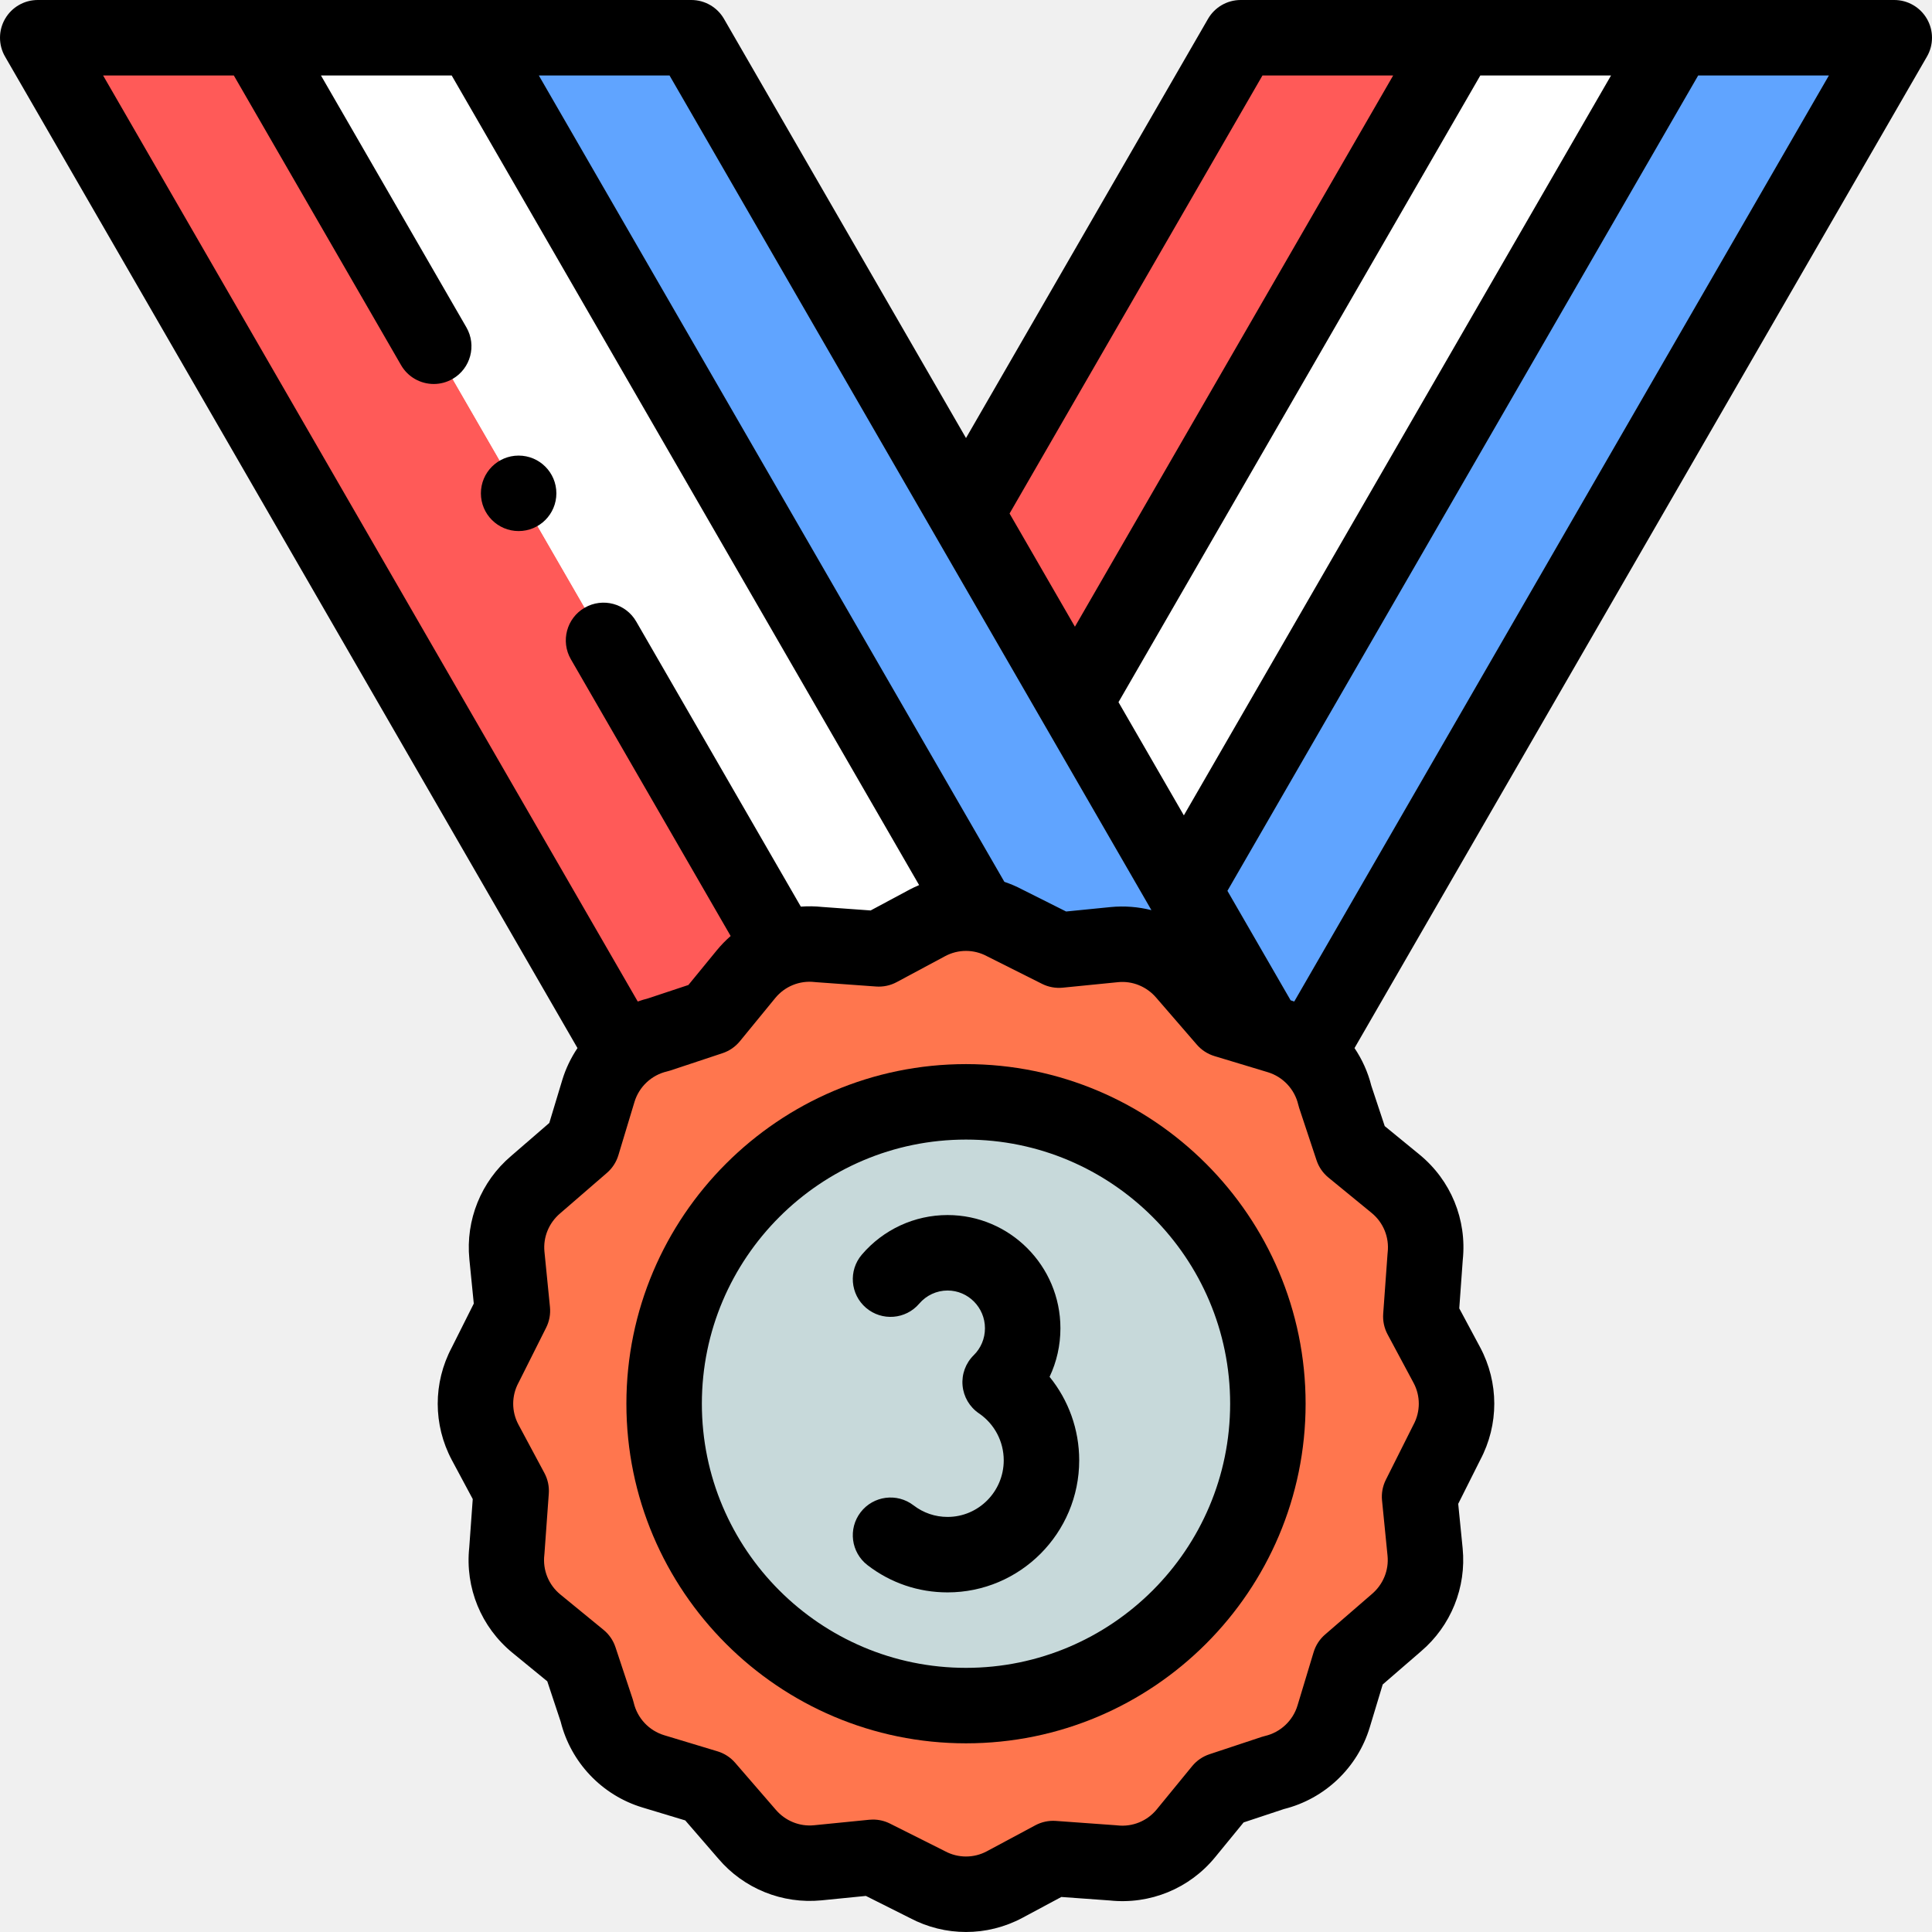
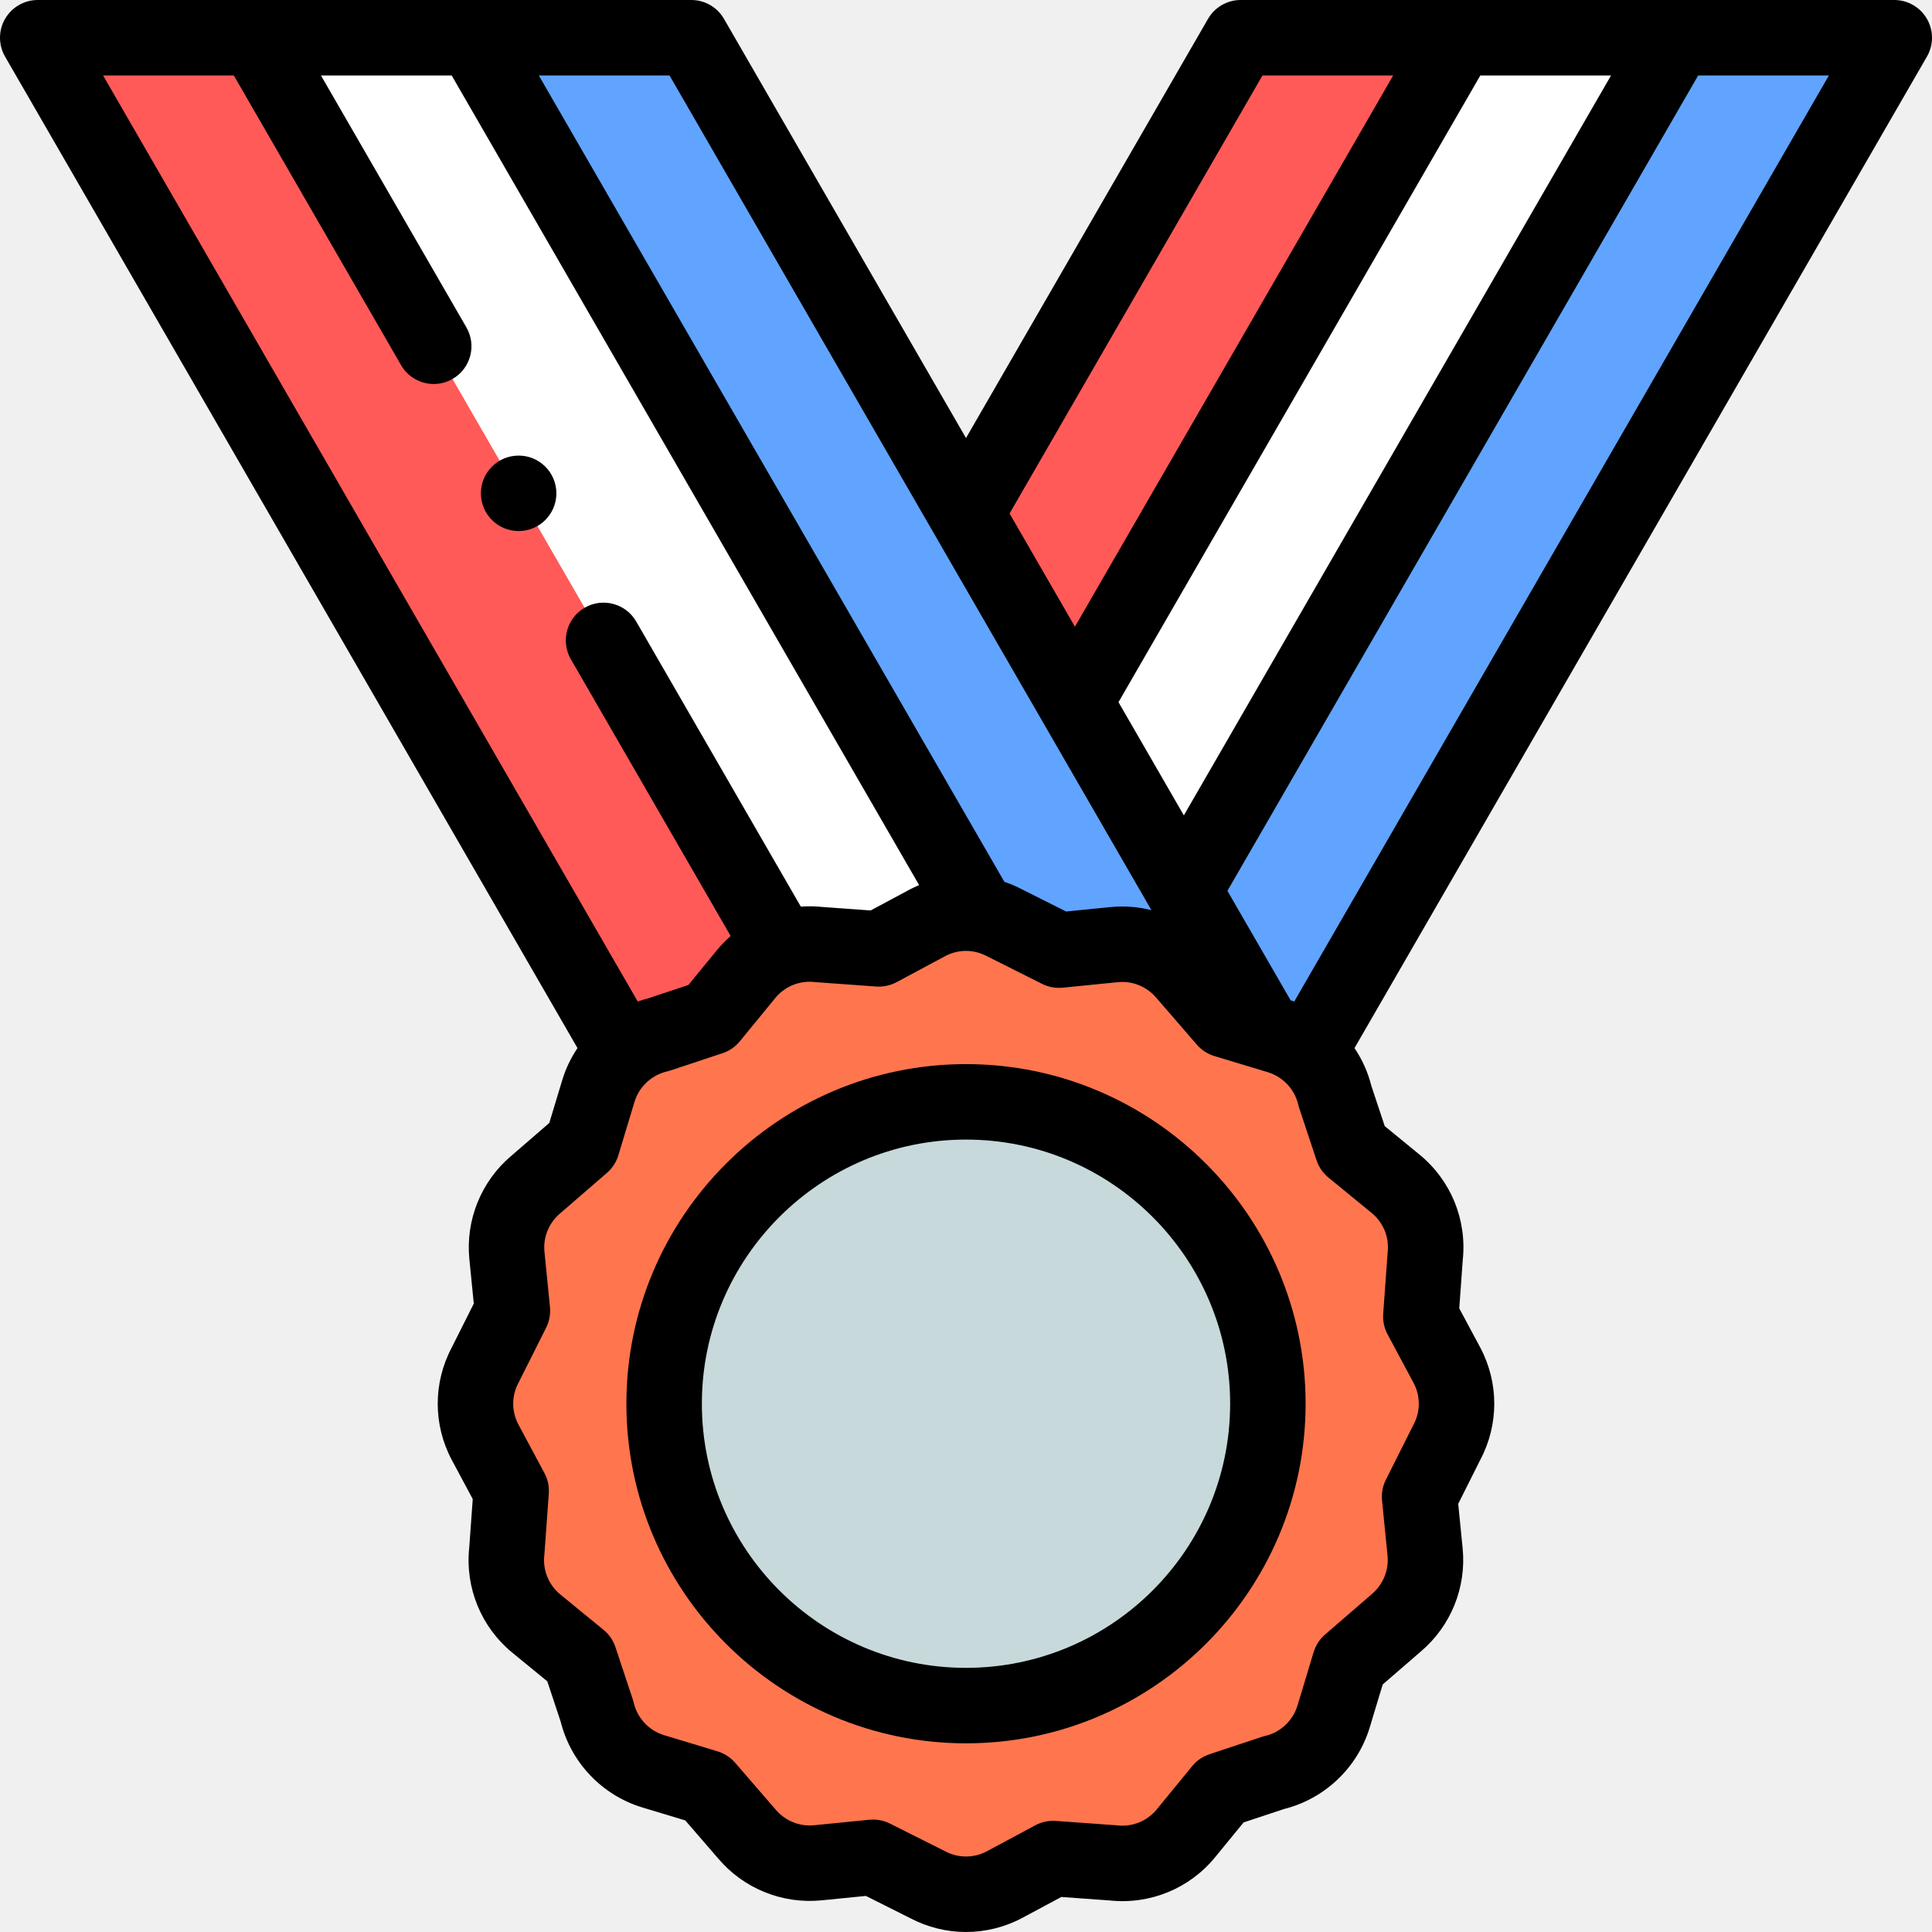
<svg xmlns="http://www.w3.org/2000/svg" id="Layer_1" enable-background="new 0 0 512.003 512.003" height="512" viewBox="0 0 512.003 512.003" width="512">
  <g>
    <g clip-rule="evenodd" fill-rule="evenodd">
      <path d="m207.153 251.475-139.415-241.475h-57.737l155.244 268.891c2.66-2.277 5.84-3.889 9.257-4.686l13.831-4.591 9.374-11.448c2.583-3.157 5.869-5.401 9.446-6.691z" fill="#ff5a58" />
      <path d="m67.738 10 139.416 241.475c3.154-1.137 6.536-1.533 9.863-1.159l15.886 1.149 12.884-6.906c4.4-2.347 9.245-3.024 13.811-2.253l-134.123-232.306z" fill="#fff" />
      <path d="m125.475 10 134.122 232.305c2.336.394 4.598 1.168 6.69 2.29l14.355 7.201 14.672-1.462c7.367-.724 14.236 2.32 18.693 7.563l10.734 12.407 10.602 3.203-21.606-37.423-28.868-50.002-28.866-49.997-72.797-126.085z" fill="#60a4ff" />
      <path d="m328.797 10-72.796 126.086 28.866 49.997 101.661-176.083z" fill="#ff5a58" />
      <path d="m386.528 10-101.661 176.083 28.869 50.001 130.529-226.084z" fill="#fff" />
      <path d="m444.265 10-130.53 226.084 21.606 37.423 3.531 1.067c2.997.905 5.655 2.398 7.886 4.314l155.244-268.888z" fill="#60a4ff" />
      <path d="m335.342 273.507-10.602-3.203-10.734-12.407c-4.457-5.242-11.326-8.287-18.693-7.563l-14.672 1.462-14.355-7.201c-2.092-1.123-4.354-1.896-6.69-2.29-4.565-.77-9.41-.093-13.81 2.254l-12.884 6.906-15.886-1.149c-3.327-.374-6.708.022-9.863 1.159-3.578 1.29-6.863 3.534-9.446 6.691l-9.374 11.448-13.831 4.591c-3.417.797-6.597 2.409-9.257 4.686-3.055 2.615-5.422 6.105-6.671 10.239l-4.27 14.133-12.407 10.734c-5.242 4.457-8.287 11.326-7.563 18.693l1.462 14.672-7.201 14.355c-3.316 6.18-3.584 13.848-.036 20.5l6.906 12.884-1.149 15.886c-.798 7.1 1.909 14.448 7.85 19.309l11.448 9.374 4.591 13.831c1.711 7.341 7.191 13.592 14.925 15.928l14.133 4.27 10.734 12.407c4.457 5.242 11.326 8.287 18.693 7.563l14.671-1.462 14.355 7.201c6.179 3.317 13.848 3.585 20.5.037l12.884-6.906 15.886 1.149c7.1.798 14.448-1.909 19.309-7.85l9.374-11.448 13.831-4.591c7.342-1.711 13.592-7.191 15.928-14.925l4.27-14.133 12.407-10.734c5.242-4.457 8.287-11.326 7.563-18.693l-1.462-14.671 7.201-14.355c3.317-6.179 3.585-13.848.036-20.5l-6.906-12.884 1.149-15.886c.798-7.1-1.909-14.448-7.85-19.309l-11.448-9.374-4.591-13.831c-1.048-4.497-3.51-8.585-7.039-11.614-2.232-1.916-4.89-3.409-7.887-4.314zm-79.341 18.495c44.183 0 80 35.817 80 80s-35.817 80-80 80-80-35.817-80-80 35.818-80 80-80z" fill="#ff764e" />
      <ellipse cx="256.001" cy="372.002" fill="#c7d9da" rx="80" ry="80" transform="matrix(.707 -.707 .707 .707 -188.064 289.977)" />
    </g>
    <g>
      <path d="m256.002 282.002c-49.626 0-90 40.374-90 90s40.374 90 90 90 90-40.374 90-90-40.374-90-90-90zm0 160c-38.598 0-70-31.402-70-70s31.402-70 70-70 70 31.402 70 70-31.402 70-70 70z" />
      <path d="m510.662 5c-1.786-3.094-5.087-5-8.66-5h-173.205c-3.573 0-6.874 1.906-8.66 5l-64.135 111.086-64.136-111.086c-1.786-3.094-5.087-5-8.66-5h-173.205c-3.573 0-6.874 1.906-8.66 5-1.787 3.094-1.787 6.906 0 10l151.7 262.753c-1.736 2.584-3.117 5.431-4.039 8.485l-3.432 11.359-10.149 8.78c-7.93 6.741-12.056 16.944-11.036 27.303l1.174 11.788-5.845 11.651c-4.959 9.345-4.953 20.475.032 29.822l5.537 10.328-.927 12.815c-1.131 10.702 3.15 21.137 11.476 27.947l9.205 7.537 3.548 10.688c2.705 10.825 10.961 19.515 21.654 22.744l11.359 3.431 8.782 10.15c6.741 7.929 16.941 12.045 27.303 11.036l11.787-1.175 11.652 5.845c4.664 2.476 9.77 3.713 14.88 3.713 5.127 0 10.258-1.248 14.939-3.744l10.33-5.537 12.816.927c10.7 1.128 21.134-3.149 27.947-11.476l7.537-9.205 10.688-3.548c10.826-2.705 19.514-10.962 22.743-21.654l3.432-11.359 10.15-8.781c7.929-6.742 12.055-16.944 11.035-27.303l-1.174-11.787 5.845-11.652c4.958-9.344 4.953-20.473-.032-29.819l-5.536-10.33.927-12.814c1.131-10.701-3.15-21.136-11.476-27.949l-9.205-7.538-3.547-10.687c-.903-3.612-2.435-6.978-4.459-9.991l151.7-262.753c1.787-3.094 1.787-6.906 0-10zm-214.248 181.083 95.888-166.083h34.643l-113.21 196.084zm38.157-166.083h34.638l-84.341 146.083-17.319-29.997zm-29.43 221.199c-3.489-.874-7.142-1.173-10.819-.815l-11.788 1.175-11.653-5.846c-1.526-.81-3.104-1.473-4.71-2.018l-123.376-213.695h34.638zm-243.176-221.199 44.317 76.76c1.852 3.208 5.213 5.002 8.669 5.002 1.696 0 3.416-.433 4.991-1.342 4.783-2.762 6.422-8.877 3.66-13.66l-38.544-66.76h34.643l123.875 214.558c-.849.362-1.691.749-2.515 1.188l-10.329 5.536-12.815-.927c-1.912-.203-3.814-.225-5.689-.09l-43.621-75.553c-2.761-4.783-8.878-6.422-13.66-3.66-4.783 2.762-6.422 8.877-3.66 13.66l42.345 73.343c-1.307 1.148-2.538 2.401-3.663 3.775l-7.537 9.205-10.688 3.548c-.93.232-1.837.52-2.733.832l-141.689-245.415zm301.539 301.446c3.108 2.544 4.696 6.451 4.246 10.453-.015.132-.027.264-.037.396l-1.149 15.886c-.136 1.889.266 3.776 1.16 5.445l6.896 12.867c1.846 3.462 1.837 7.598-.024 11.063-.044.082-.086.164-.128.247l-7.201 14.355c-.849 1.692-1.2 3.591-1.012 5.475l1.46 14.659c.376 3.824-1.152 7.599-4.153 10.151l-12.407 10.733c-1.432 1.238-2.482 2.858-3.03 4.67l-4.271 14.135c-1.215 4.025-4.521 7.12-8.625 8.077-.296.069-.59.152-.879.248l-13.832 4.591c-1.797.597-3.388 1.691-4.587 3.156l-9.375 11.45c-2.543 3.108-6.451 4.702-10.452 4.245-.132-.015-.265-.027-.397-.036l-15.886-1.148c-1.888-.138-3.777.265-5.445 1.159l-12.867 6.896c-3.462 1.846-7.598 1.836-11.064-.024-.082-.044-.164-.087-.247-.128l-14.355-7.2c-1.396-.7-2.931-1.062-4.483-1.062-.33 0-.661.017-.992.049l-14.659 1.461c-3.818.376-7.599-1.151-10.151-4.153l-10.734-12.407c-1.239-1.432-2.858-2.482-4.67-3.03l-14.134-4.27c-4.025-1.216-7.121-4.521-8.078-8.625-.069-.297-.152-.591-.248-.88l-4.591-13.832c-.596-1.797-1.69-3.387-3.155-4.587l-11.452-9.377c-3.107-2.542-4.694-6.449-4.244-10.451.015-.132.027-.264.037-.396l1.149-15.886c.137-1.889-.266-3.777-1.16-5.446l-6.896-12.865c-1.846-3.462-1.837-7.599.024-11.066.043-.081.085-.162.127-.244l7.201-14.354c.849-1.692 1.2-3.592 1.012-5.476l-1.46-14.661c-.376-3.824 1.151-7.598 4.153-10.15l12.407-10.733c1.432-1.238 2.483-2.858 3.03-4.671l4.27-14.134c1.216-4.026 4.521-7.121 8.625-8.077.297-.069.591-.152.88-.248l13.832-4.591c1.797-.597 3.388-1.691 4.587-3.156l9.376-11.451c2.543-3.107 6.455-4.699 10.451-4.244.132.015.265.027.397.036l15.886 1.148c1.887.135 3.776-.265 5.445-1.16l12.866-6.896c3.46-1.847 7.598-1.837 11.065.024.081.043.163.086.245.127l14.355 7.201c1.692.849 3.589 1.197 5.476 1.013l14.66-1.461c3.816-.385 7.599 1.151 10.151 4.153l10.734 12.407c1.239 1.432 2.858 2.482 4.67 3.03l14.134 4.27c4.025 1.216 7.121 4.521 8.078 8.625.069.297.152.591.248.88l4.591 13.831c.596 1.797 1.69 3.388 3.155 4.587zm-20.513-56.03c-.319-.111-.638-.225-.962-.326l-16.747-29.006 124.757-216.084h34.642z" />
      <path d="m137.446 120.737h-.007c-5.523 0-9.996 4.478-9.996 10s4.48 10 10.003 10 10-4.478 10-10-4.477-10-10-10z" />
-       <path d="m281.025 352.002c0-16.542-13.417-30-29.907-30-8.746 0-17.027 3.824-22.721 10.493-3.586 4.2-3.088 10.512 1.111 14.098 4.201 3.586 10.513 3.088 14.099-1.111 1.888-2.211 4.626-3.479 7.511-3.479 5.463 0 9.907 4.486 9.907 10 0 2.717-1.062 5.259-2.991 7.157-2.133 2.101-3.213 5.045-2.943 8.026.27 2.98 1.86 5.685 4.335 7.368 4.118 2.801 6.576 7.455 6.576 12.448 0 8.271-6.677 15-14.884 15-3.291 0-6.41-1.061-9.019-3.068-4.379-3.367-10.657-2.548-14.023 1.83-3.367 4.377-2.548 10.656 1.829 14.023 6.137 4.72 13.472 7.215 21.213 7.215 19.235 0 34.884-15.701 34.884-35 0-8.172-2.833-15.954-7.852-22.125 1.882-3.969 2.875-8.342 2.875-12.875z" />
    </g>
  </g>
</svg>
